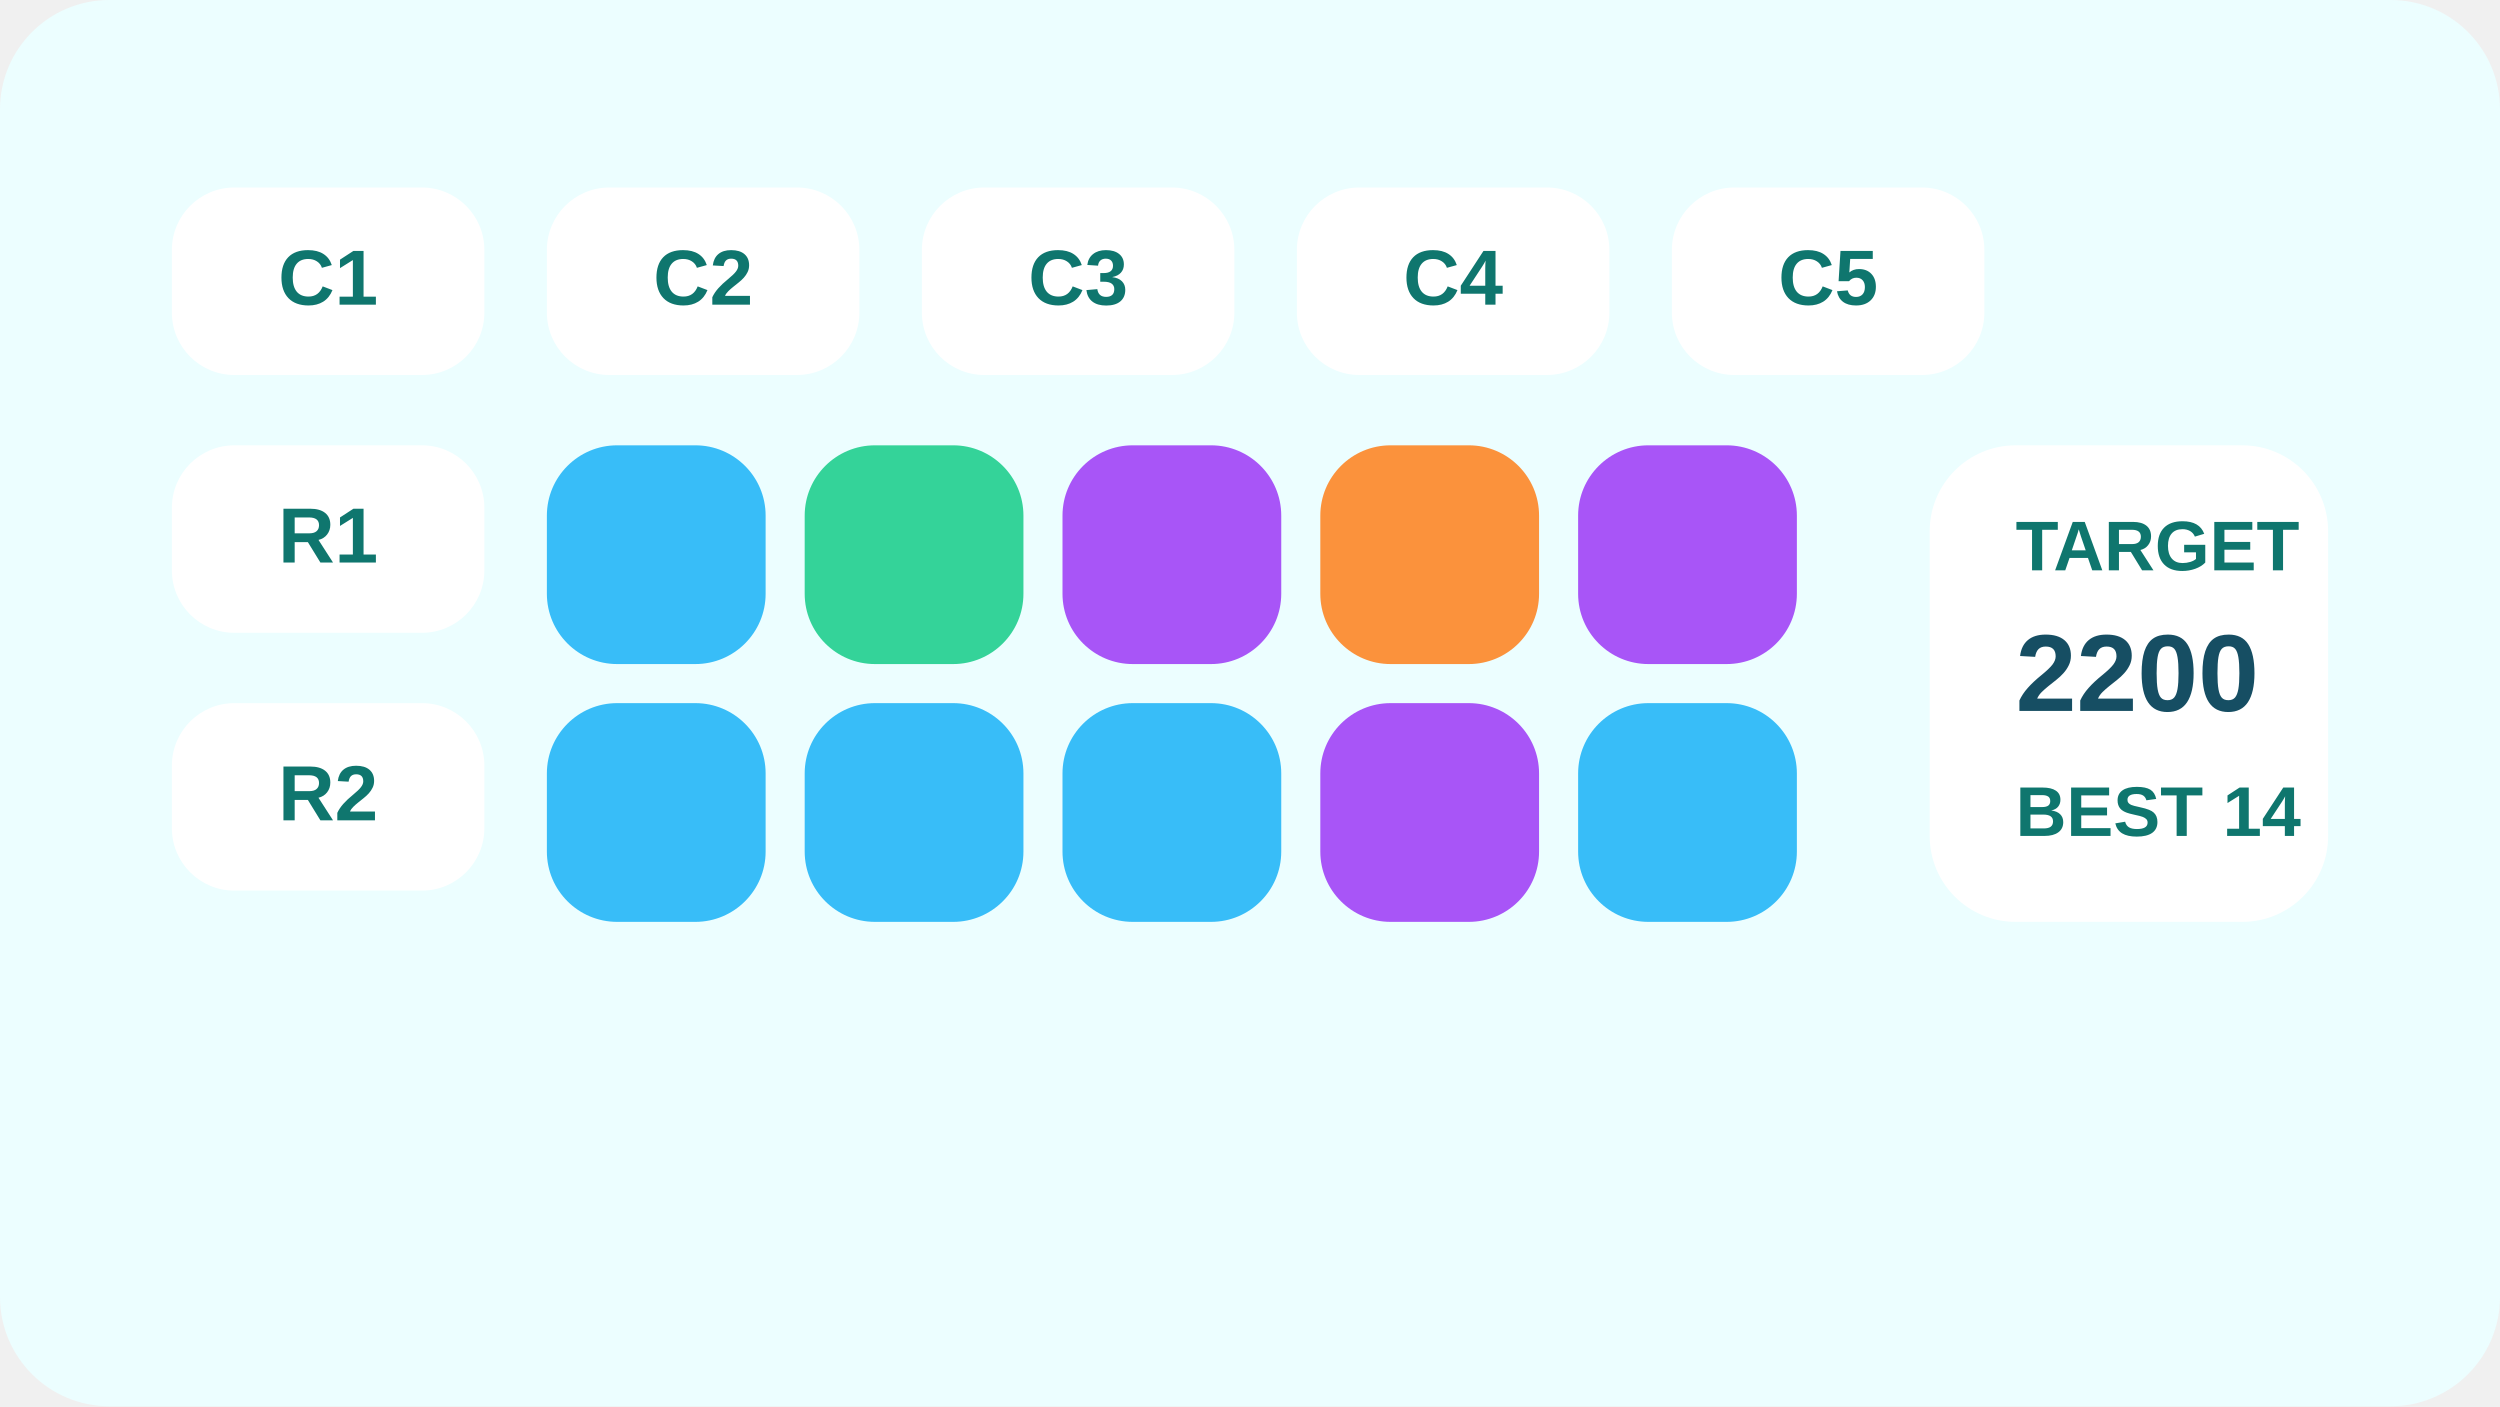
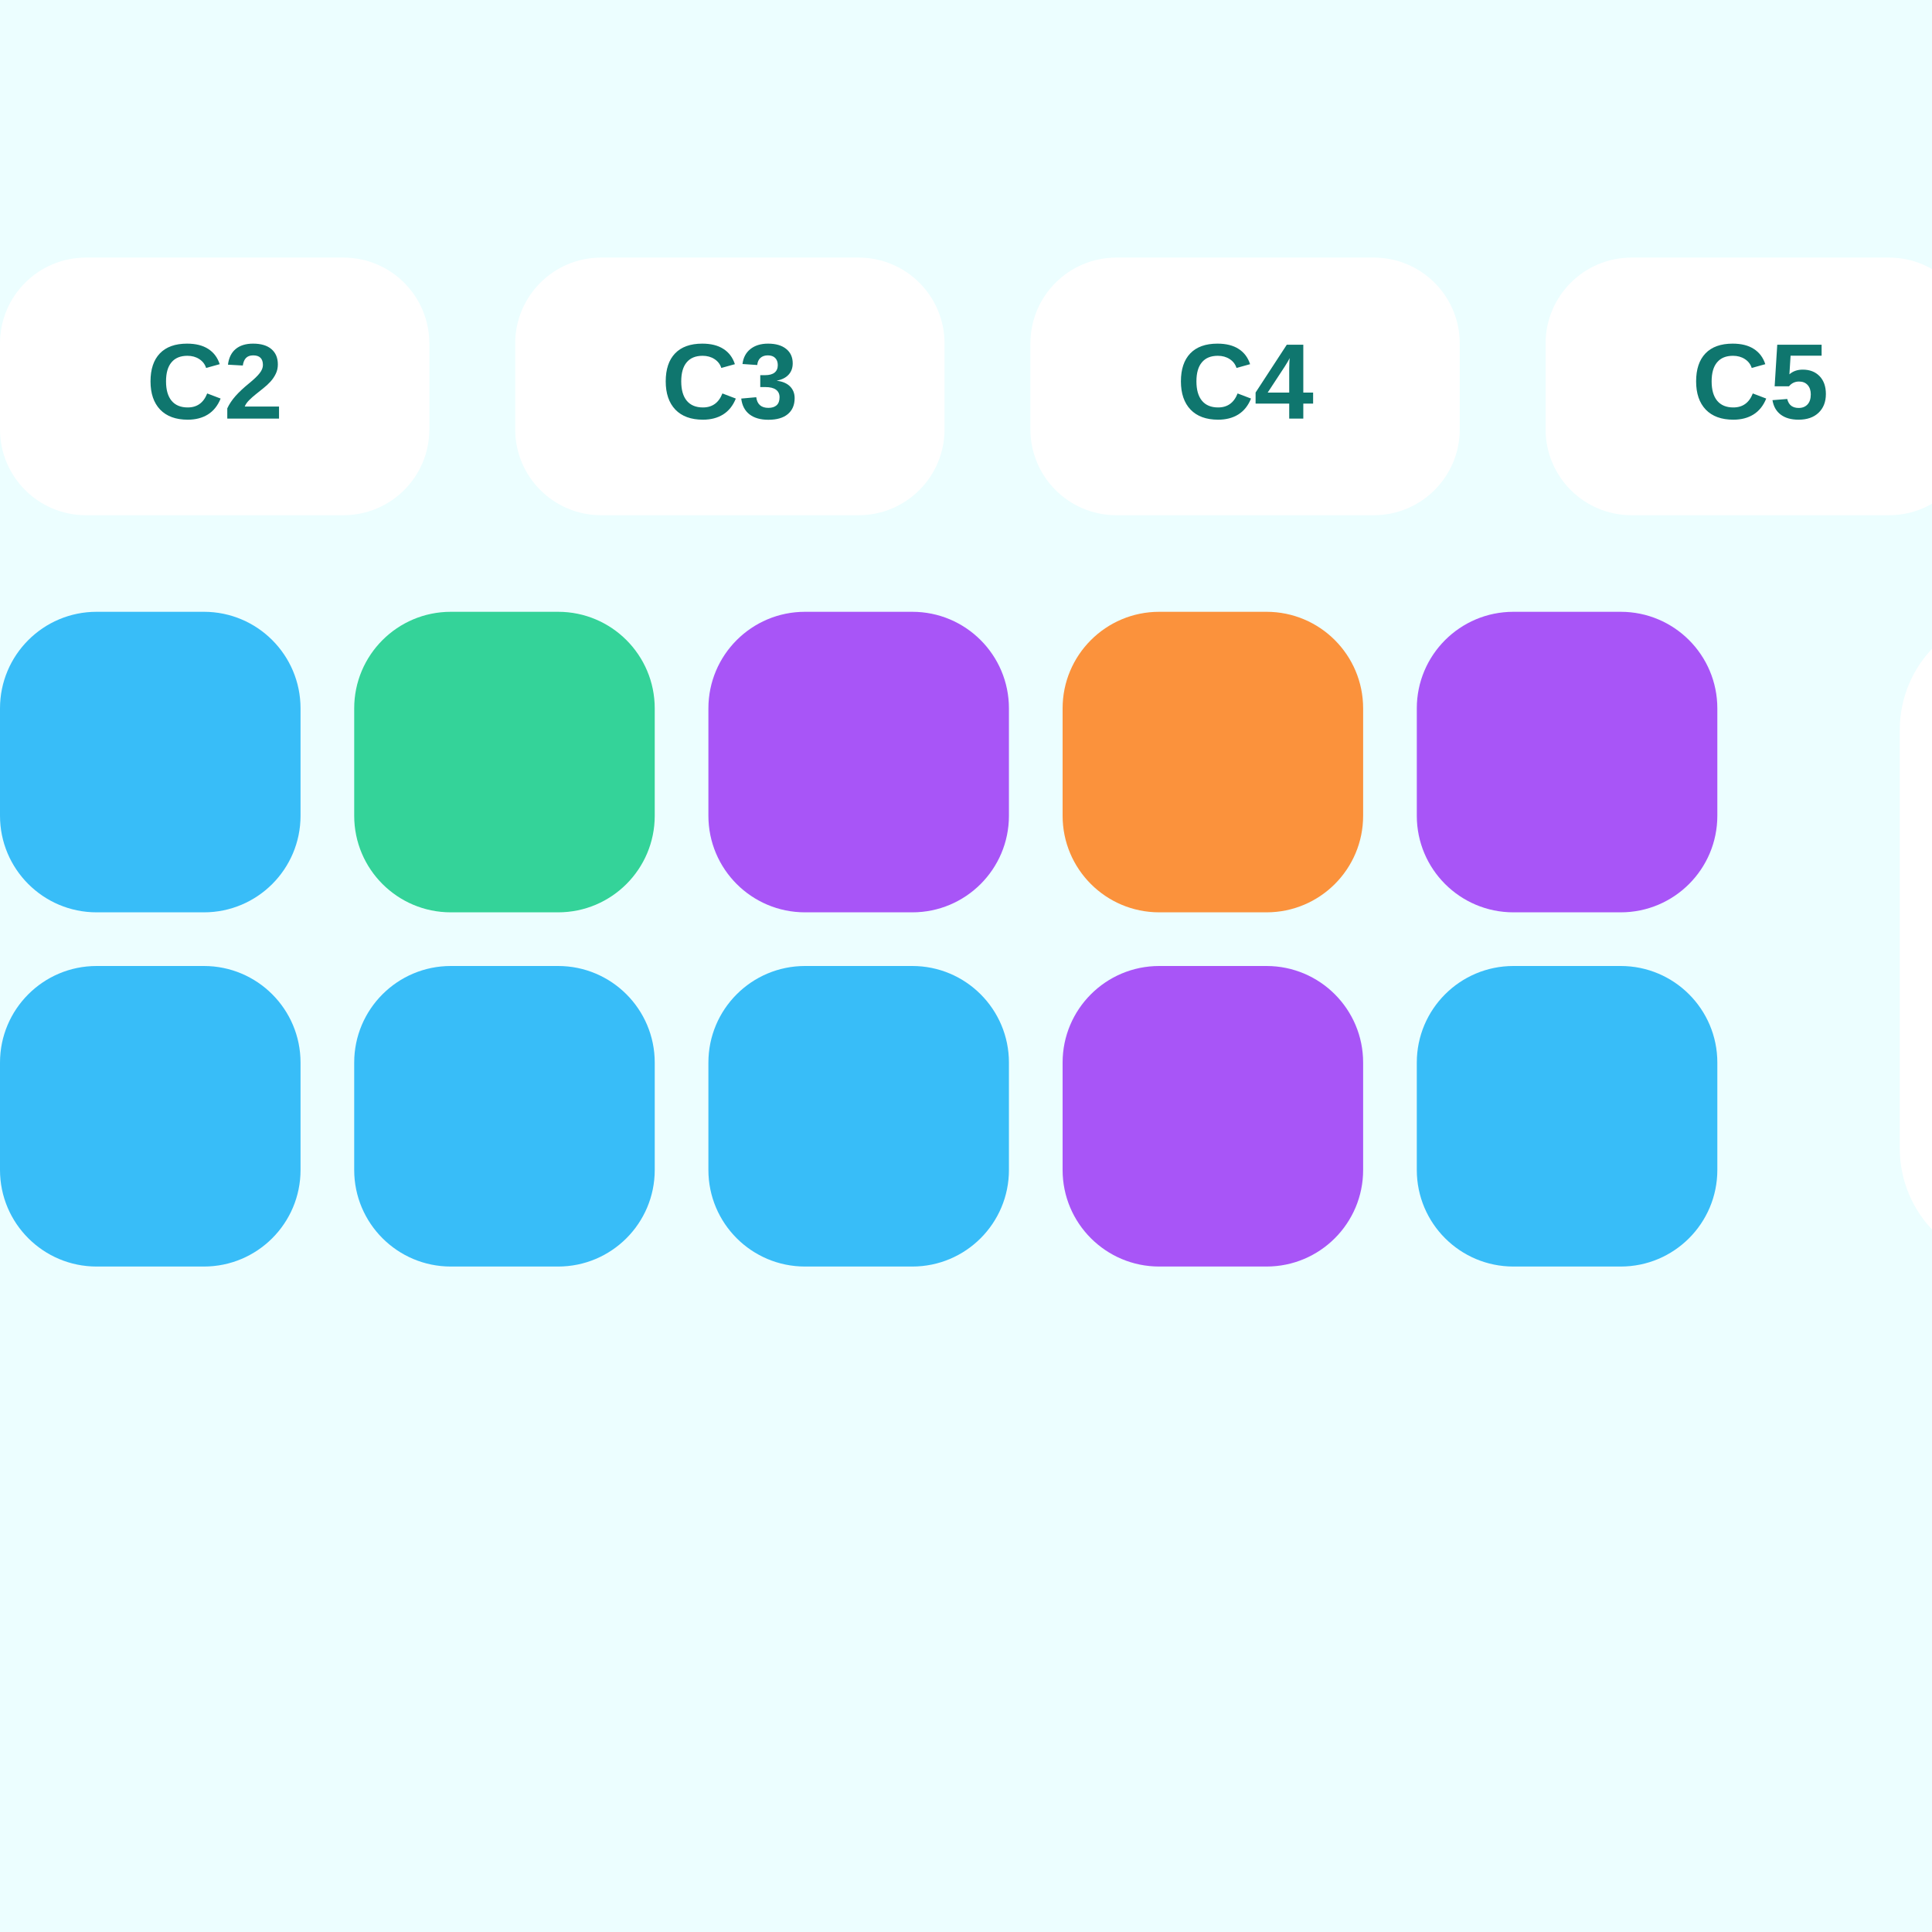
- <svg xmlns="http://www.w3.org/2000/svg" width="640" height="360" viewBox="0 0 640 360" fill="none">
+ <svg xmlns="http://www.w3.org/2000/svg" width="360" height="360" viewBox="140 0 360 360" fill="none">
  <rect width="640" height="360" rx="28" fill="#ECFEFF" />
  <rect x="44" y="48" width="80" height="48" rx="16" fill="white" />
  <text x="84" y="78" text-anchor="middle" fill="#0F766E" font-size="20" font-family="Arial, sans-serif" font-weight="700">C1</text>
  <rect x="140" y="48" width="80" height="48" rx="16" fill="white" />
  <text x="180" y="78" text-anchor="middle" fill="#0F766E" font-size="20" font-family="Arial, sans-serif" font-weight="700">C2</text>
  <rect x="236" y="48" width="80" height="48" rx="16" fill="white" />
  <text x="276" y="78" text-anchor="middle" fill="#0F766E" font-size="20" font-family="Arial, sans-serif" font-weight="700">C3</text>
  <rect x="332" y="48" width="80" height="48" rx="16" fill="white" />
  <text x="372" y="78" text-anchor="middle" fill="#0F766E" font-size="20" font-family="Arial, sans-serif" font-weight="700">C4</text>
  <rect x="428" y="48" width="80" height="48" rx="16" fill="white" />
  <text x="468" y="78" text-anchor="middle" fill="#0F766E" font-size="20" font-family="Arial, sans-serif" font-weight="700">C5</text>
  <rect x="44" y="114" width="80" height="48" rx="16" fill="white" />
  <text x="84" y="144" text-anchor="middle" fill="#0F766E" font-size="20" font-family="Arial, sans-serif" font-weight="700">R1</text>
  <rect x="140" y="114" width="56" height="56" rx="18" fill="#38BDF8" />
  <rect x="206" y="114" width="56" height="56" rx="18" fill="#34D399" />
  <rect x="272" y="114" width="56" height="56" rx="18" fill="#A855F7" />
  <rect x="338" y="114" width="56" height="56" rx="18" fill="#FB923C" />
  <rect x="404" y="114" width="56" height="56" rx="18" fill="#A855F7" />
  <rect x="44" y="180" width="80" height="48" rx="16" fill="white" />
  <text x="84" y="210" text-anchor="middle" fill="#0F766E" font-size="20" font-family="Arial, sans-serif" font-weight="700">R2</text>
  <rect x="140" y="180" width="56" height="56" rx="18" fill="#38BDF8" />
  <rect x="206" y="180" width="56" height="56" rx="18" fill="#38BDF8" />
  <rect x="272" y="180" width="56" height="56" rx="18" fill="#38BDF8" />
  <rect x="338" y="180" width="56" height="56" rx="18" fill="#A855F7" />
  <rect x="404" y="180" width="56" height="56" rx="18" fill="#38BDF8" />
  <rect x="494" y="114" width="102" height="122" rx="22" fill="white" />
  <text x="516" y="146" fill="#0F766E" font-size="18" font-family="Arial, sans-serif" font-weight="700">TARGET</text>
  <text x="516" y="182" fill="#164E63" font-size="28" font-family="Arial, sans-serif" font-weight="700">2200</text>
  <text x="516" y="214" fill="#0F766E" font-size="18" font-family="Arial, sans-serif" font-weight="700">BEST 14</text>
</svg>
